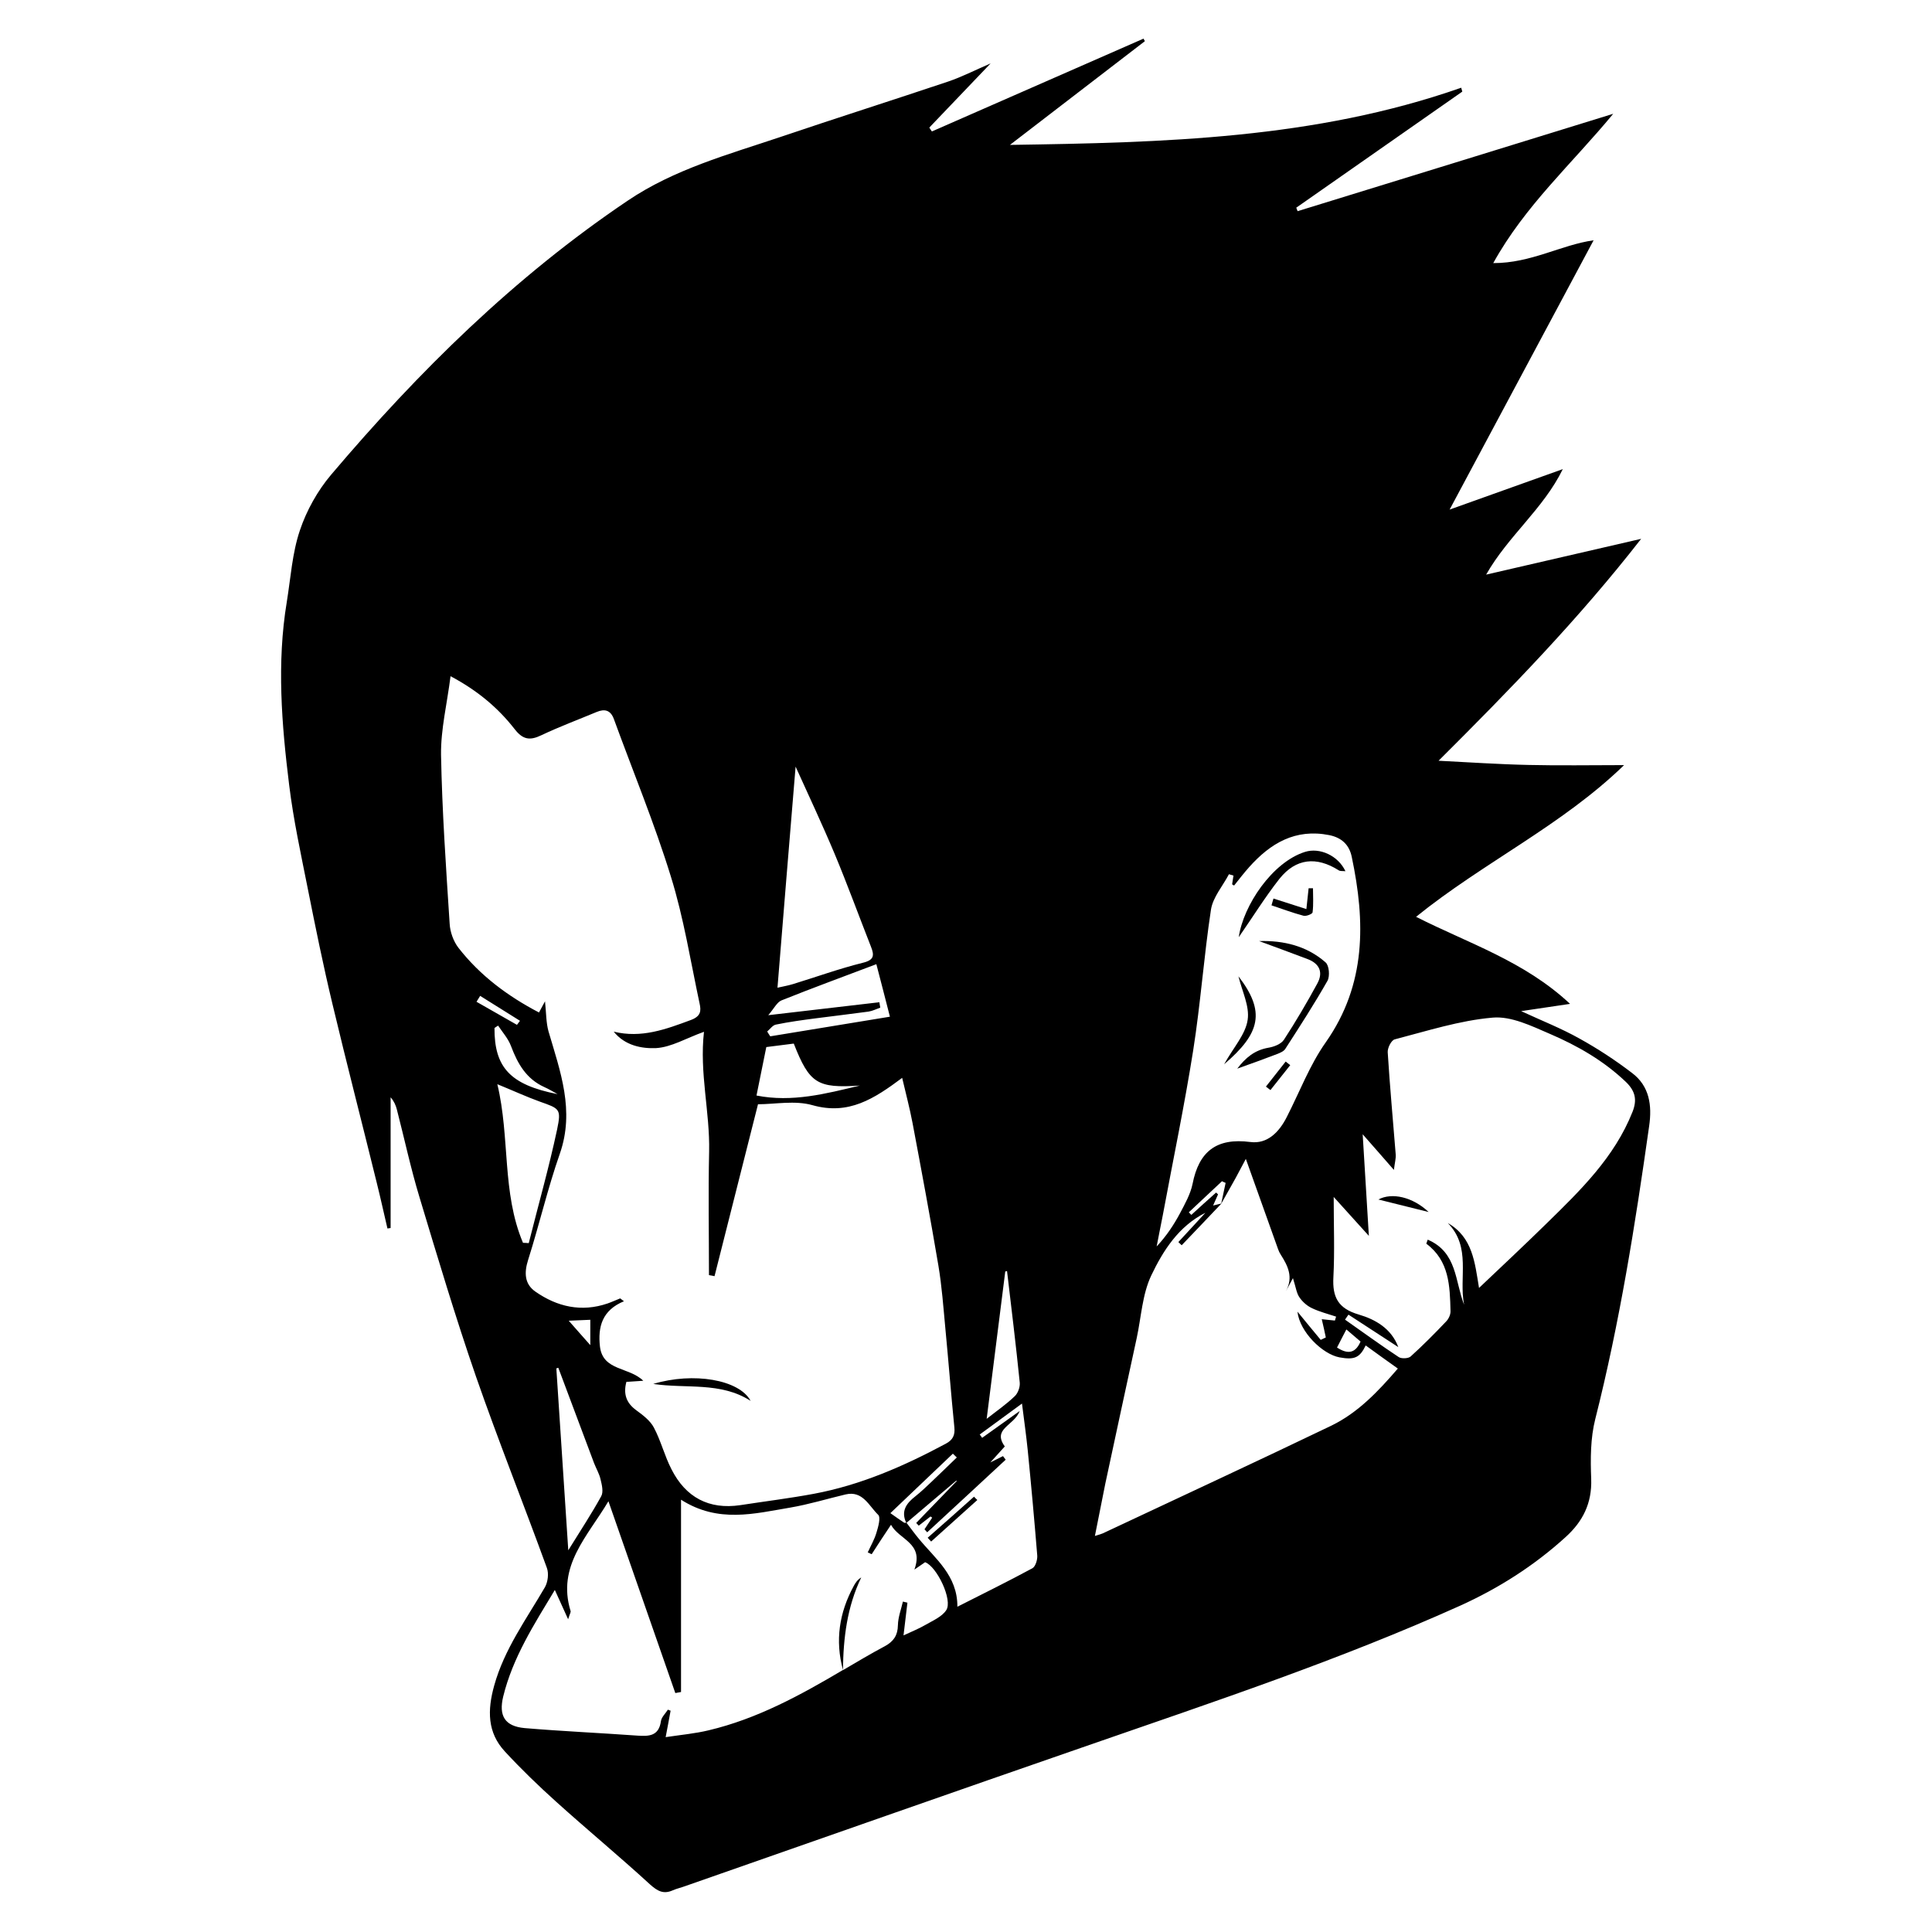
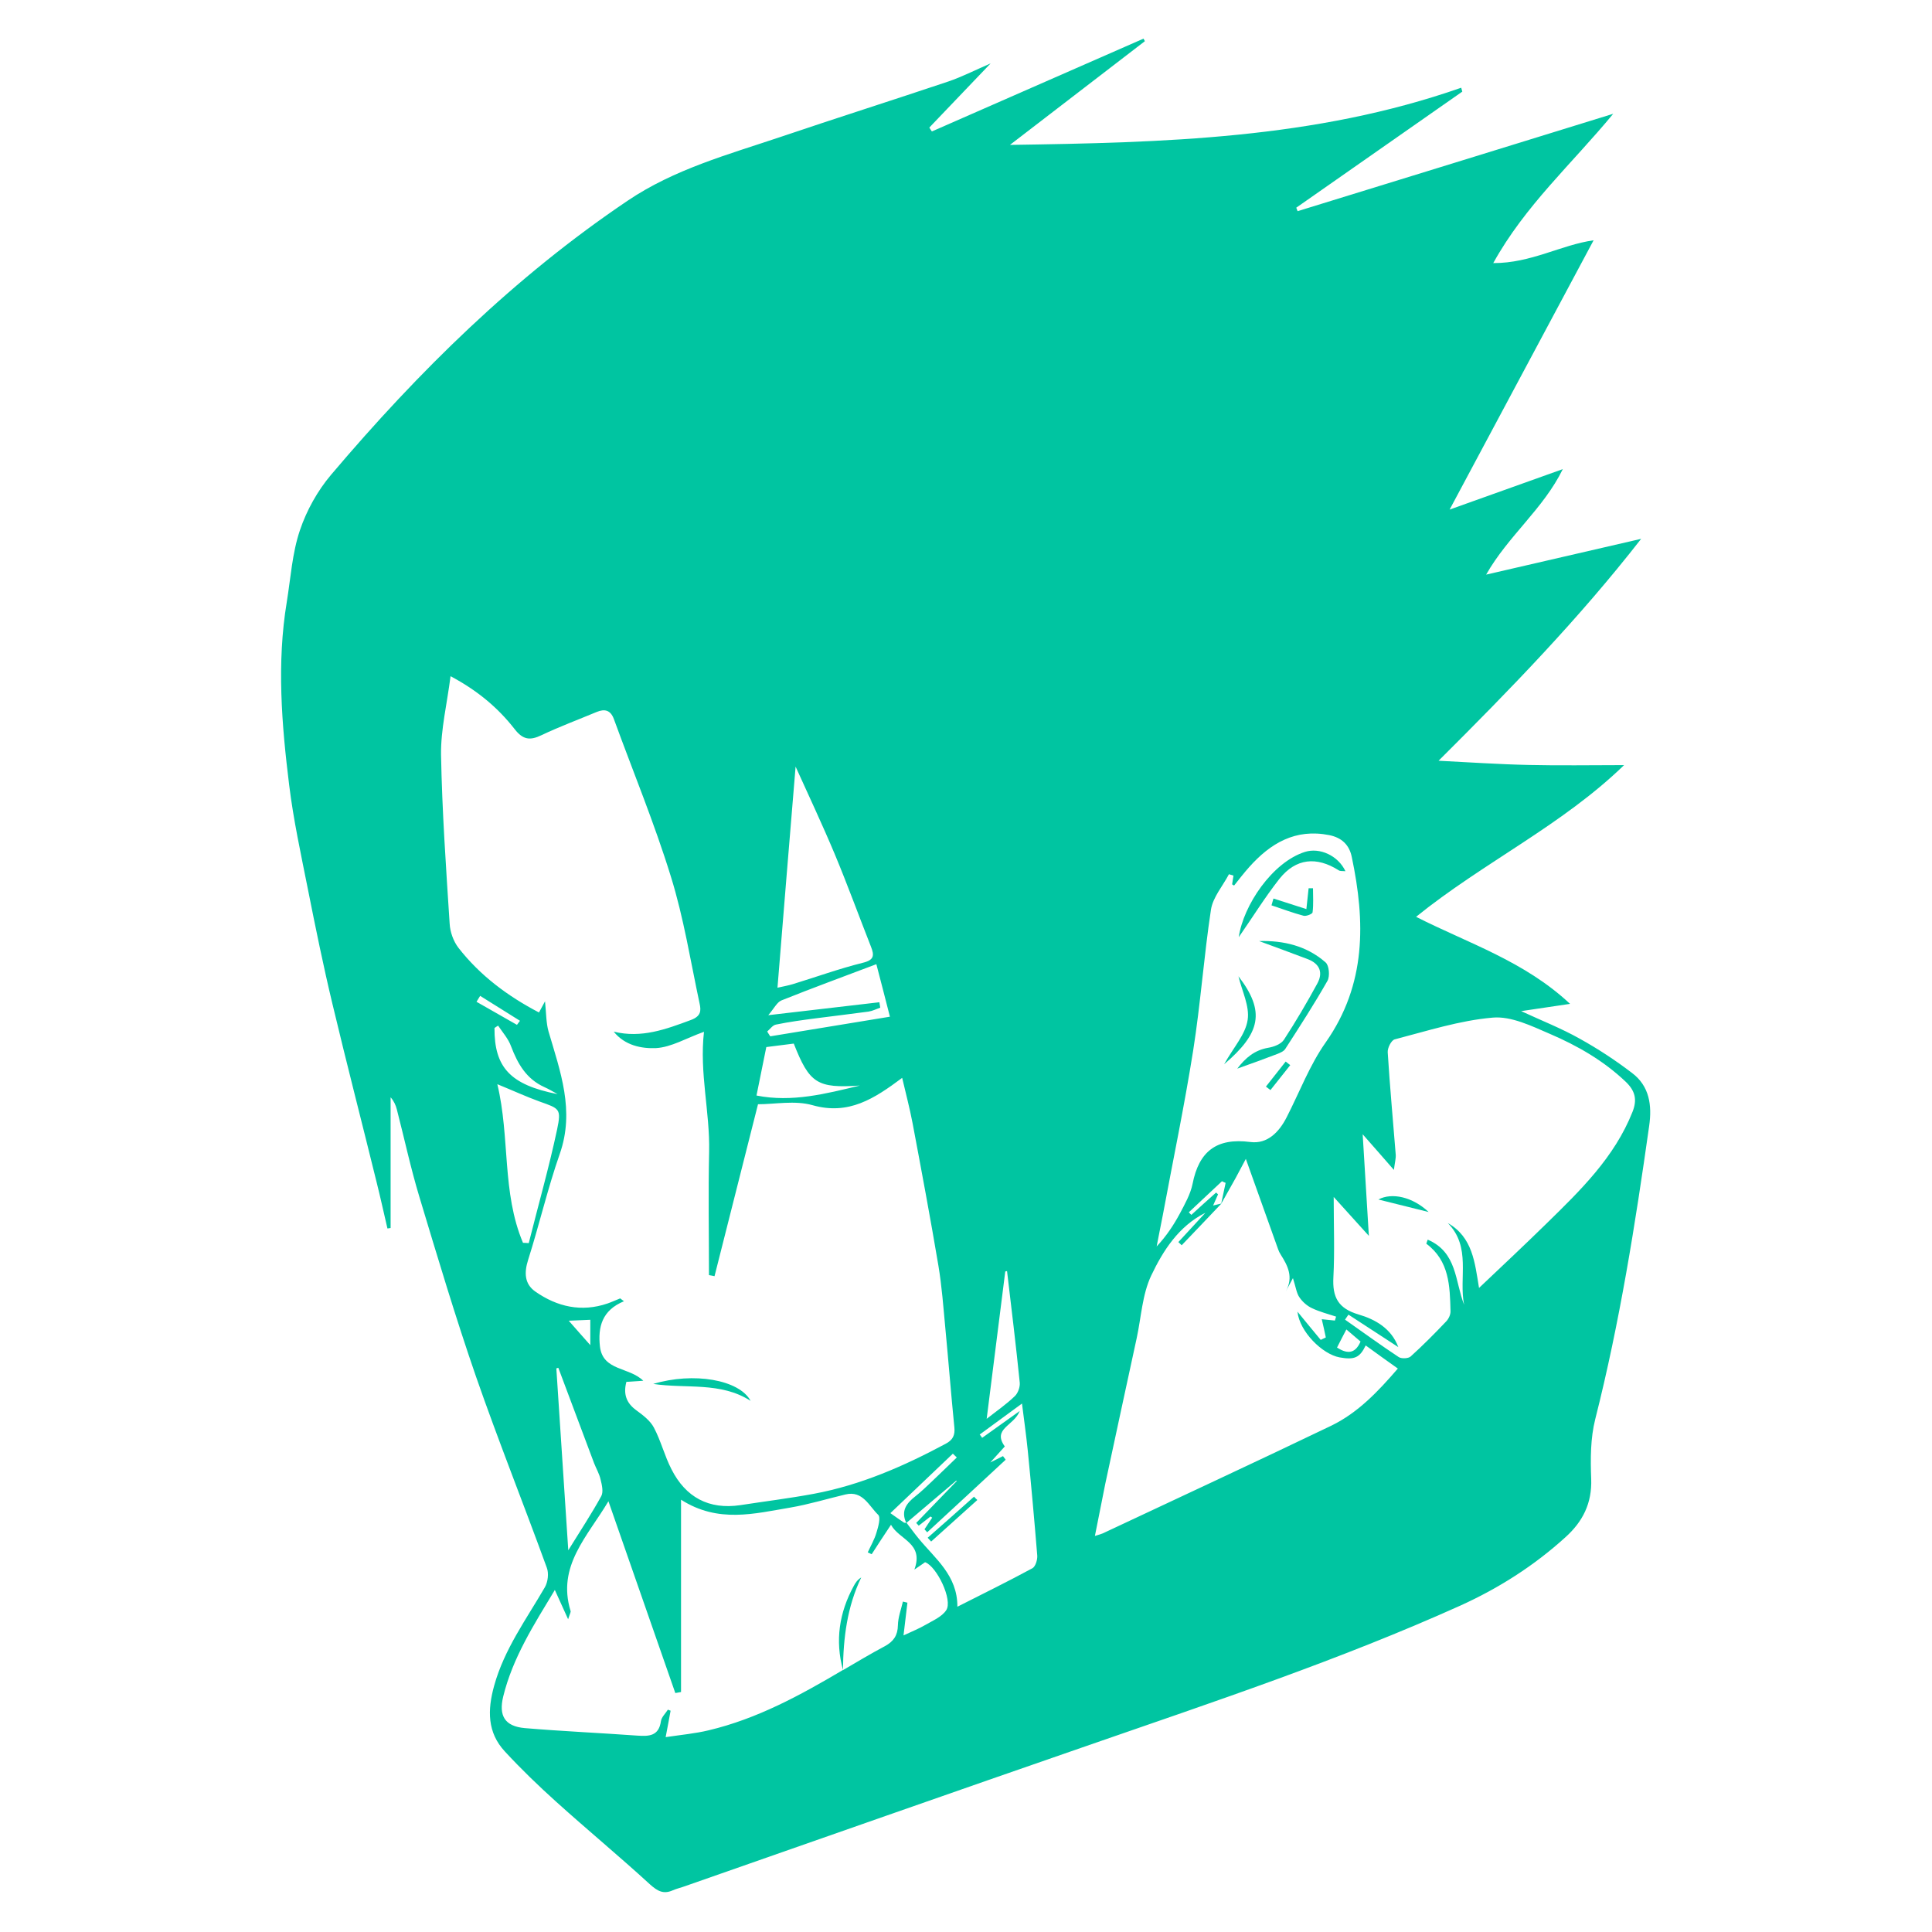
- <svg xmlns="http://www.w3.org/2000/svg" width="50pt" height="50pt" viewBox="0 0 50 50" version="1.1">
-   <g id="surface1">
-     <path style=" stroke:none;fill-rule:nonzero;fill:rgb(0%,0%,0%);fill-opacity:1;" d="M 42.234 27.766 C 41.805 27.438 41.352 27.141 40.879 26.879 C 40.406 26.613 39.898 26.414 39.367 26.168 C 39.797 26.105 40.168 26.051 40.633 25.98 C 39.449 24.871 38 24.414 36.648 23.727 C 38.383 22.324 40.422 21.363 42.031 19.801 C 41.168 19.801 40.367 19.816 39.57 19.797 C 38.789 19.781 38.012 19.727 37.23 19.688 C 39.09 17.836 40.855 16.02 42.473 13.945 C 41.062 14.27 39.762 14.57 38.461 14.871 C 39.035 13.863 39.941 13.172 40.445 12.141 C 39.441 12.5 38.492 12.84 37.516 13.188 C 38.777 10.828 40.008 8.527 41.242 6.219 C 40.402 6.336 39.625 6.812 38.645 6.809 C 39.469 5.32 40.672 4.25 41.75 2.945 C 38.957 3.809 36.27 4.637 33.582 5.465 C 33.57 5.434 33.559 5.406 33.547 5.375 C 34.98 4.375 36.414 3.371 37.844 2.371 C 37.836 2.336 37.824 2.301 37.816 2.27 C 34.031 3.598 30.094 3.691 26.137 3.75 C 27.301 2.855 28.465 1.961 29.629 1.066 C 29.617 1.043 29.605 1.023 29.594 1 C 27.77 1.801 25.941 2.602 24.117 3.402 C 24.094 3.367 24.07 3.336 24.051 3.301 C 24.555 2.773 25.062 2.242 25.637 1.641 C 25.215 1.824 24.887 1.992 24.543 2.109 C 23.098 2.594 21.645 3.055 20.203 3.543 C 18.844 4 17.449 4.379 16.242 5.195 C 13.32 7.164 10.836 9.609 8.57 12.285 C 8.219 12.699 7.934 13.211 7.762 13.723 C 7.562 14.312 7.523 14.957 7.422 15.578 C 7.16 17.16 7.289 18.746 7.484 20.32 C 7.594 21.219 7.789 22.109 7.965 22.996 C 8.164 23.996 8.367 24.996 8.605 25.988 C 8.973 27.531 9.371 29.066 9.75 30.609 C 9.848 31 9.934 31.398 10.027 31.793 C 10.055 31.789 10.082 31.785 10.109 31.781 C 10.109 30.652 10.109 29.527 10.109 28.398 C 10.195 28.496 10.242 28.602 10.27 28.711 C 10.465 29.465 10.629 30.234 10.855 30.98 C 11.324 32.535 11.789 34.094 12.32 35.629 C 12.898 37.289 13.551 38.922 14.152 40.574 C 14.207 40.719 14.18 40.941 14.102 41.078 C 13.621 41.906 13.051 42.68 12.789 43.625 C 12.613 44.258 12.609 44.836 13.066 45.328 C 13.488 45.785 13.938 46.219 14.398 46.633 C 15.199 47.355 16.031 48.043 16.824 48.77 C 17.02 48.945 17.172 49.027 17.41 48.922 C 17.516 48.875 17.629 48.852 17.734 48.812 C 21.219 47.594 24.703 46.367 28.191 45.16 C 31.422 44.039 34.664 42.961 37.789 41.555 C 38.789 41.102 39.703 40.52 40.516 39.781 C 40.961 39.379 41.203 38.906 41.18 38.273 C 41.16 37.758 41.16 37.219 41.285 36.727 C 41.918 34.227 42.32 31.688 42.68 29.141 C 42.758 28.605 42.688 28.105 42.234 27.766 Z M 26.016 32.906 C 26.031 32.902 26.047 32.898 26.062 32.895 C 26.176 33.855 26.293 34.816 26.391 35.781 C 26.402 35.898 26.344 36.059 26.258 36.137 C 26.043 36.344 25.793 36.516 25.535 36.719 C 25.699 35.422 25.859 34.164 26.016 32.906 Z M 23.453 39.41 C 23.434 39.41 23.406 39.414 23.391 39.402 C 23.297 39.34 23.203 39.273 23.043 39.16 C 23.629 38.602 24.145 38.109 24.66 37.621 C 24.691 37.652 24.727 37.688 24.762 37.719 C 24.547 37.926 24.332 38.137 24.117 38.34 C 23.977 38.473 23.84 38.605 23.691 38.723 C 23.461 38.902 23.309 39.102 23.453 39.41 Z M 20.59 19.84 C 20.922 20.574 21.281 21.336 21.605 22.109 C 21.934 22.898 22.227 23.703 22.539 24.496 C 22.633 24.73 22.621 24.848 22.324 24.918 C 21.715 25.07 21.121 25.285 20.52 25.469 C 20.391 25.508 20.258 25.531 20.121 25.562 C 20.277 23.629 20.434 21.727 20.59 19.84 Z M 22.758 25.938 C 21.852 26.043 20.941 26.148 19.883 26.273 C 20.035 26.094 20.109 25.938 20.223 25.891 C 21.023 25.57 21.836 25.273 22.68 24.953 C 22.797 25.398 22.902 25.809 23.031 26.312 C 21.984 26.484 20.957 26.652 19.934 26.82 C 19.906 26.777 19.879 26.738 19.855 26.695 C 19.93 26.633 19.996 26.531 20.082 26.516 C 20.426 26.445 20.777 26.398 21.129 26.352 C 21.578 26.293 22.027 26.242 22.477 26.18 C 22.582 26.164 22.68 26.113 22.781 26.078 C 22.773 26.031 22.766 25.984 22.758 25.938 Z M 19.832 27.098 C 20.059 27.07 20.301 27.039 20.543 27.008 C 20.949 28.043 21.152 28.168 22.254 28.094 C 21.375 28.305 20.5 28.535 19.578 28.352 C 19.668 27.914 19.746 27.523 19.832 27.098 Z M 12.332 25.926 C 12.363 25.875 12.395 25.824 12.426 25.773 C 12.77 25.988 13.113 26.203 13.457 26.418 C 13.43 26.453 13.406 26.488 13.379 26.523 C 13.031 26.324 12.68 26.125 12.332 25.926 Z M 12.891 26.543 C 13.008 26.719 13.156 26.883 13.227 27.078 C 13.398 27.531 13.621 27.922 14.086 28.133 C 14.203 28.184 14.316 28.254 14.43 28.316 C 13.199 28.074 12.793 27.621 12.797 26.605 C 12.828 26.582 12.859 26.562 12.891 26.543 Z M 12.871 28.059 C 13.289 28.23 13.621 28.383 13.965 28.508 C 14.48 28.691 14.531 28.691 14.418 29.23 C 14.207 30.219 13.93 31.191 13.684 32.172 C 13.633 32.168 13.586 32.164 13.535 32.164 C 12.984 30.859 13.203 29.441 12.871 28.059 Z M 13.855 33.426 C 13.574 33.23 13.562 32.938 13.668 32.605 C 13.957 31.695 14.172 30.762 14.488 29.859 C 14.879 28.742 14.5 27.73 14.195 26.691 C 14.133 26.469 14.137 26.227 14.105 25.914 C 14.031 26.051 13.996 26.117 13.949 26.203 C 13.141 25.781 12.422 25.246 11.863 24.527 C 11.734 24.359 11.648 24.117 11.637 23.906 C 11.543 22.449 11.441 20.992 11.414 19.531 C 11.406 18.875 11.57 18.215 11.66 17.5 C 12.359 17.871 12.891 18.32 13.32 18.871 C 13.535 19.148 13.719 19.168 14.012 19.027 C 14.48 18.805 14.965 18.625 15.441 18.426 C 15.648 18.34 15.801 18.375 15.887 18.609 C 16.383 19.969 16.938 21.309 17.363 22.688 C 17.695 23.754 17.871 24.875 18.105 25.969 C 18.148 26.16 18.141 26.301 17.879 26.398 C 17.234 26.637 16.602 26.875 15.883 26.699 C 16.172 27.059 16.605 27.141 16.977 27.125 C 17.375 27.102 17.758 26.867 18.219 26.703 C 18.098 27.77 18.375 28.777 18.352 29.805 C 18.328 30.867 18.348 31.934 18.348 33 C 18.395 33.008 18.445 33.016 18.492 33.027 C 18.863 31.555 19.234 30.086 19.617 28.578 C 20.055 28.578 20.574 28.473 21.027 28.602 C 21.965 28.867 22.625 28.434 23.348 27.895 C 23.441 28.293 23.543 28.676 23.617 29.066 C 23.848 30.293 24.078 31.52 24.285 32.75 C 24.375 33.285 24.414 33.828 24.465 34.371 C 24.547 35.227 24.613 36.082 24.699 36.941 C 24.719 37.141 24.66 37.266 24.477 37.363 C 23.391 37.945 22.273 38.434 21.059 38.66 C 20.43 38.777 19.793 38.855 19.16 38.953 C 18.344 39.074 17.746 38.75 17.379 38.027 C 17.199 37.68 17.105 37.289 16.922 36.945 C 16.828 36.766 16.637 36.621 16.465 36.496 C 16.203 36.305 16.129 36.07 16.211 35.762 C 16.344 35.754 16.469 35.746 16.648 35.734 C 16.277 35.371 15.605 35.484 15.527 34.852 C 15.469 34.34 15.582 33.91 16.148 33.676 C 16.113 33.652 16.082 33.625 16.051 33.602 C 15.941 33.645 15.836 33.695 15.723 33.734 C 15.047 33.965 14.418 33.82 13.855 33.426 Z M 15.375 37.867 C 15.43 38.008 15.512 38.145 15.543 38.289 C 15.578 38.43 15.621 38.613 15.559 38.723 C 15.312 39.172 15.031 39.598 14.707 40.121 C 14.598 38.48 14.5 36.945 14.398 35.414 C 14.418 35.406 14.434 35.402 14.449 35.398 C 14.758 36.223 15.066 37.047 15.375 37.867 Z M 14.719 34.18 C 14.953 34.168 15.094 34.164 15.277 34.156 C 15.277 34.383 15.277 34.555 15.277 34.812 C 15.078 34.59 14.926 34.414 14.719 34.18 Z M 24.488 41.672 C 24.375 41.844 24.141 41.941 23.945 42.055 C 23.785 42.148 23.609 42.219 23.383 42.324 C 23.418 42.02 23.453 41.746 23.484 41.477 C 23.445 41.469 23.406 41.457 23.367 41.449 C 23.32 41.652 23.242 41.855 23.238 42.059 C 23.234 42.324 23.125 42.48 22.902 42.602 C 22.535 42.797 22.176 43.012 21.816 43.223 L 21.816 43.219 C 21.824 42.395 21.922 41.586 22.289 40.824 C 22.188 40.887 22.137 40.965 22.094 41.047 C 21.719 41.734 21.609 42.457 21.816 43.219 C 20.715 43.871 19.594 44.484 18.336 44.781 C 17.996 44.863 17.645 44.895 17.227 44.957 C 17.281 44.684 17.316 44.48 17.355 44.273 C 17.332 44.266 17.309 44.254 17.285 44.246 C 17.223 44.344 17.121 44.438 17.105 44.543 C 17.051 44.93 16.797 44.938 16.5 44.918 C 15.527 44.848 14.551 44.805 13.578 44.723 C 13.066 44.676 12.902 44.406 13.023 43.906 C 13.27 42.898 13.82 42.043 14.359 41.148 C 14.473 41.398 14.57 41.609 14.703 41.906 C 14.75 41.758 14.777 41.719 14.766 41.691 C 14.41 40.527 15.203 39.766 15.746 38.852 C 16.336 40.543 16.906 42.18 17.477 43.816 C 17.527 43.809 17.574 43.797 17.625 43.789 C 17.625 42.152 17.625 40.516 17.625 38.812 C 18.586 39.426 19.523 39.172 20.453 39.016 C 20.934 38.934 21.406 38.789 21.883 38.676 C 22.328 38.57 22.488 38.973 22.727 39.203 C 22.797 39.27 22.73 39.512 22.684 39.66 C 22.633 39.84 22.535 40.004 22.457 40.176 C 22.492 40.191 22.523 40.207 22.559 40.223 C 22.711 39.984 22.867 39.75 23.059 39.461 C 23.27 39.852 23.918 39.93 23.664 40.621 C 23.793 40.535 23.867 40.48 23.941 40.43 C 24.246 40.539 24.664 41.414 24.488 41.672 Z M 26.719 40.586 C 26.09 40.926 25.449 41.242 24.777 41.582 C 24.781 40.77 24.203 40.34 23.777 39.82 C 23.668 39.688 23.566 39.547 23.461 39.41 C 23.891 39.047 24.32 38.684 24.746 38.32 C 24.75 38.324 24.754 38.324 24.762 38.328 C 24.41 38.691 24.059 39.055 23.711 39.414 C 23.734 39.438 23.754 39.461 23.777 39.484 C 23.879 39.406 23.98 39.324 24.082 39.246 C 24.098 39.258 24.113 39.266 24.125 39.277 C 24.059 39.379 23.992 39.477 23.926 39.578 C 23.949 39.605 23.973 39.633 23.996 39.656 C 24.672 39.031 25.352 38.406 26.027 37.777 C 26.004 37.746 25.98 37.715 25.957 37.684 C 25.883 37.723 25.805 37.758 25.629 37.848 C 25.805 37.656 25.902 37.547 26.004 37.434 C 25.672 36.973 26.242 36.902 26.391 36.516 C 26.012 36.785 25.715 37 25.418 37.211 C 25.398 37.184 25.379 37.152 25.355 37.125 C 25.703 36.871 26.051 36.617 26.449 36.324 C 26.504 36.766 26.559 37.148 26.598 37.535 C 26.688 38.441 26.77 39.348 26.844 40.258 C 26.852 40.367 26.797 40.543 26.719 40.586 Z M 30.09 31.465 C 30.355 30.039 30.652 28.621 30.879 27.188 C 31.07 25.98 31.156 24.75 31.34 23.539 C 31.391 23.219 31.645 22.93 31.805 22.625 C 31.844 22.637 31.883 22.648 31.922 22.66 C 31.91 22.734 31.898 22.812 31.887 22.887 C 31.902 22.898 31.922 22.91 31.938 22.918 C 32.066 22.758 32.191 22.594 32.328 22.441 C 32.879 21.824 33.523 21.438 34.402 21.613 C 34.73 21.68 34.922 21.871 34.984 22.18 C 35.336 23.855 35.363 25.473 34.312 26.973 C 33.895 27.562 33.633 28.262 33.301 28.91 C 33.105 29.297 32.801 29.613 32.359 29.555 C 31.48 29.441 31.027 29.801 30.863 30.641 C 30.809 30.906 30.664 31.16 30.535 31.406 C 30.375 31.703 30.188 31.988 29.934 32.258 C 29.984 31.992 30.039 31.73 30.09 31.465 Z M 31.395 31.199 C 31.438 31.102 31.48 31.008 31.523 30.91 C 31.508 30.895 31.488 30.879 31.473 30.863 C 31.258 31.055 31.043 31.246 30.832 31.441 C 30.809 31.418 30.785 31.395 30.766 31.375 C 31.051 31.105 31.34 30.84 31.625 30.57 C 31.656 30.586 31.688 30.602 31.719 30.613 C 31.68 30.793 31.645 30.969 31.605 31.148 C 31.535 31.164 31.465 31.18 31.395 31.199 Z M 34.457 36.895 C 32.492 37.84 30.516 38.754 28.539 39.684 C 28.496 39.703 28.449 39.715 28.336 39.75 C 28.43 39.27 28.516 38.836 28.605 38.398 C 28.875 37.141 29.145 35.883 29.418 34.629 C 29.535 34.086 29.562 33.5 29.793 33.012 C 30.102 32.363 30.504 31.734 31.195 31.387 C 30.961 31.641 30.73 31.891 30.496 32.145 C 30.523 32.172 30.555 32.199 30.582 32.227 C 30.926 31.867 31.27 31.508 31.613 31.145 C 31.609 31.145 31.609 31.145 31.609 31.145 C 31.73 30.926 31.855 30.703 31.98 30.484 C 32.062 30.332 32.141 30.18 32.242 29.992 C 32.535 30.809 32.805 31.57 33.078 32.332 C 33.094 32.379 33.117 32.426 33.145 32.469 C 33.328 32.758 33.48 33.051 33.277 33.418 C 33.328 33.324 33.379 33.234 33.461 33.078 C 33.539 33.324 33.555 33.469 33.629 33.574 C 33.707 33.691 33.828 33.797 33.953 33.855 C 34.148 33.949 34.367 34.004 34.578 34.074 C 34.566 34.109 34.559 34.141 34.547 34.176 C 34.441 34.164 34.336 34.156 34.207 34.141 C 34.25 34.32 34.281 34.465 34.312 34.613 C 34.27 34.633 34.223 34.656 34.18 34.676 C 33.996 34.457 33.816 34.234 33.578 33.945 C 33.633 34.465 34.223 35.047 34.668 35.129 C 35.055 35.199 35.191 35.137 35.344 34.82 C 35.613 35.016 35.879 35.207 36.176 35.418 C 35.672 36.004 35.148 36.559 34.457 36.895 Z M 34.602 34.875 C 34.688 34.703 34.762 34.562 34.844 34.406 C 34.938 34.484 35.074 34.602 35.211 34.719 C 35.055 35.082 34.82 35.012 34.602 34.875 Z M 42.25 28.773 C 41.781 29.957 40.895 30.812 40.016 31.672 C 39.453 32.223 38.883 32.758 38.277 33.332 C 38.168 32.672 38.113 32.02 37.469 31.652 C 38.082 32.277 37.75 33.062 37.891 33.766 C 37.652 33.16 37.715 32.41 36.949 32.082 C 36.93 32.145 36.91 32.184 36.914 32.188 C 37.508 32.629 37.523 33.281 37.539 33.93 C 37.543 34.02 37.492 34.129 37.43 34.195 C 37.133 34.508 36.828 34.816 36.508 35.105 C 36.449 35.16 36.27 35.168 36.199 35.121 C 35.727 34.809 35.273 34.477 34.809 34.152 C 34.84 34.109 34.867 34.066 34.898 34.023 C 35.324 34.301 35.75 34.578 36.188 34.863 C 36.008 34.379 35.59 34.145 35.164 34.02 C 34.629 33.863 34.48 33.57 34.508 33.055 C 34.543 32.387 34.516 31.715 34.516 30.977 C 34.812 31.305 35.098 31.621 35.426 31.984 C 35.371 31.086 35.32 30.27 35.266 29.355 C 35.547 29.672 35.777 29.938 36.074 30.277 C 36.098 30.082 36.129 29.977 36.121 29.879 C 36.051 28.996 35.969 28.117 35.914 27.234 C 35.906 27.121 36.008 26.918 36.098 26.898 C 36.938 26.68 37.773 26.41 38.629 26.336 C 39.109 26.293 39.633 26.551 40.105 26.754 C 40.824 27.062 41.5 27.449 42.078 28 C 42.324 28.238 42.371 28.465 42.25 28.773 Z M 42.25 28.773 " />
-     <path style=" stroke:none;fill-rule:nonzero;fill:rgb(0%,0%,0%);fill-opacity:1;" d="M 16.906 35.816 C 17.758 35.945 18.645 35.754 19.426 36.254 C 19.129 35.703 17.945 35.504 16.906 35.816 Z M 16.906 35.816 " />
-     <path style=" stroke:none;fill-rule:nonzero;fill:rgb(0%,0%,0%);fill-opacity:1;" d="M 35.672 31.043 C 36.09 31.148 36.496 31.25 36.973 31.367 C 36.562 30.977 36.023 30.855 35.672 31.043 Z M 35.672 31.043 " />
-     <path style=" stroke:none;fill-rule:nonzero;fill:rgb(0%,0%,0%);fill-opacity:1;" d="M 32.586 24.355 C 33.008 24.512 33.43 24.664 33.848 24.824 C 34.16 24.945 34.246 25.176 34.09 25.457 C 33.82 25.953 33.535 26.438 33.227 26.91 C 33.152 27.023 32.965 27.094 32.816 27.117 C 32.469 27.18 32.238 27.371 32.02 27.656 C 32.402 27.52 32.73 27.402 33.055 27.277 C 33.133 27.246 33.227 27.207 33.266 27.141 C 33.641 26.559 34.016 25.98 34.355 25.383 C 34.422 25.262 34.398 24.984 34.305 24.906 C 33.82 24.48 33.219 24.336 32.586 24.355 Z M 32.586 24.355 " />
-     <path style=" stroke:none;fill-rule:nonzero;fill:rgb(0%,0%,0%);fill-opacity:1;" d="M 34.645 22.523 C 34.684 22.551 34.75 22.539 34.82 22.547 C 34.633 22.145 34.156 21.926 33.773 22.047 C 32.93 22.312 32.176 23.43 32.059 24.254 C 32.418 23.738 32.738 23.219 33.113 22.742 C 33.539 22.211 34.07 22.16 34.645 22.523 Z M 34.645 22.523 " />
-     <path style=" stroke:none;fill-rule:nonzero;fill:rgb(0%,0%,0%);fill-opacity:1;" d="M 32.051 25.266 C 32.141 25.645 32.344 26.039 32.289 26.395 C 32.234 26.77 31.926 27.102 31.68 27.543 C 32.625 26.738 32.754 26.18 32.051 25.266 Z M 32.051 25.266 " />
-     <path style=" stroke:none;fill-rule:nonzero;fill:rgb(0%,0%,0%);fill-opacity:1;" d="M 33.969 23.613 C 33.996 23.406 33.98 23.195 33.98 22.988 C 33.941 22.988 33.906 22.988 33.867 22.988 C 33.848 23.168 33.828 23.344 33.809 23.527 C 33.508 23.43 33.234 23.344 32.957 23.254 C 32.941 23.312 32.922 23.371 32.906 23.43 C 33.18 23.52 33.453 23.625 33.734 23.699 C 33.805 23.719 33.965 23.652 33.969 23.613 Z M 33.969 23.613 " />
-     <path style=" stroke:none;fill-rule:nonzero;fill:rgb(0%,0%,0%);fill-opacity:1;" d="M 32.762 28.121 C 32.801 28.152 32.84 28.18 32.879 28.211 C 33.051 27.996 33.219 27.781 33.391 27.566 C 33.352 27.535 33.312 27.504 33.273 27.473 C 33.102 27.688 32.934 27.906 32.762 28.121 Z M 32.762 28.121 " />
-     <path style=" stroke:none;fill-rule:nonzero;fill:rgb(0%,0%,0%);fill-opacity:1;" d="M 24.008 39.797 C 24.039 39.828 24.066 39.863 24.098 39.895 C 24.496 39.535 24.895 39.18 25.293 38.82 C 25.266 38.793 25.234 38.766 25.207 38.734 C 24.809 39.09 24.41 39.445 24.008 39.797 Z M 24.008 39.797 " />
-   </g>
+ <svg xmlns="http://www.w3.org/2000/svg" width="50" height="50" viewBox="0 0 50 50" fill="none">
+   <path d="M42.234 27.766C41.805 27.438 41.352 27.141 40.879 26.879C40.406 26.613 39.898 26.414 39.367 26.168C39.797 26.105 40.168 26.051 40.633 25.98C39.449 24.871 38 24.414 36.648 23.727C38.383 22.324 40.422 21.363 42.031 19.801C41.168 19.801 40.367 19.816 39.57 19.797C38.789 19.781 38.012 19.727 37.23 19.688C39.09 17.836 40.855 16.02 42.473 13.945C41.062 14.27 39.762 14.57 38.461 14.871C39.035 13.863 39.941 13.172 40.445 12.141C39.441 12.5 38.492 12.84 37.516 13.188C38.777 10.828 40.008 8.527 41.242 6.219C40.402 6.336 39.625 6.812 38.645 6.809C39.469 5.32 40.672 4.25 41.75 2.945C38.957 3.809 36.27 4.637 33.582 5.465C33.57 5.434 33.559 5.406 33.547 5.375C34.98 4.375 36.414 3.371 37.844 2.371C37.836 2.336 37.824 2.301 37.816 2.27C34.031 3.598 30.094 3.691 26.137 3.75C27.301 2.855 28.465 1.961 29.629 1.066C29.617 1.043 29.605 1.023 29.594 1C27.77 1.801 25.941 2.602 24.117 3.402C24.094 3.367 24.07 3.336 24.051 3.301C24.555 2.773 25.062 2.242 25.637 1.641C25.215 1.824 24.887 1.992 24.543 2.109C23.098 2.594 21.645 3.055 20.203 3.543C18.844 4 17.449 4.379 16.242 5.195C13.32 7.164 10.836 9.609 8.57 12.285C8.219 12.699 7.934 13.211 7.762 13.723C7.562 14.312 7.523 14.957 7.422 15.578C7.16 17.16 7.289 18.746 7.484 20.32C7.594 21.219 7.789 22.109 7.965 22.996C8.164 23.996 8.367 24.996 8.605 25.988C8.973 27.531 9.371 29.066 9.75 30.609C9.848 31 9.934 31.398 10.027 31.793C10.055 31.789 10.082 31.785 10.109 31.781C10.109 30.652 10.109 29.527 10.109 28.398C10.195 28.496 10.242 28.602 10.27 28.711C10.465 29.465 10.629 30.234 10.855 30.98C11.324 32.535 11.789 34.094 12.32 35.629C12.898 37.289 13.551 38.922 14.152 40.574C14.207 40.719 14.18 40.941 14.101 41.078C13.621 41.906 13.051 42.68 12.789 43.625C12.613 44.258 12.609 44.836 13.066 45.328C13.488 45.785 13.938 46.219 14.398 46.633C15.199 47.355 16.031 48.043 16.824 48.77C17.02 48.945 17.172 49.027 17.41 48.922C17.516 48.875 17.629 48.852 17.734 48.812C21.219 47.594 24.703 46.367 28.191 45.16C31.422 44.039 34.664 42.961 37.789 41.555C38.789 41.102 39.703 40.52 40.516 39.781C40.961 39.379 41.203 38.906 41.18 38.273C41.16 37.758 41.16 37.219 41.285 36.727C41.918 34.227 42.32 31.688 42.68 29.141C42.758 28.605 42.688 28.105 42.234 27.766ZM26.016 32.906C26.031 32.902 26.047 32.898 26.062 32.895C26.176 33.855 26.293 34.816 26.391 35.781C26.402 35.898 26.344 36.059 26.258 36.137C26.043 36.344 25.793 36.516 25.535 36.719C25.699 35.422 25.859 34.164 26.016 32.906ZM23.453 39.41C23.434 39.41 23.406 39.414 23.391 39.402C23.297 39.34 23.203 39.273 23.043 39.16C23.629 38.602 24.145 38.109 24.66 37.621C24.691 37.652 24.727 37.688 24.762 37.719C24.547 37.926 24.332 38.137 24.117 38.34C23.977 38.473 23.84 38.605 23.691 38.723C23.461 38.902 23.309 39.102 23.453 39.41ZM20.59 19.84C20.922 20.574 21.281 21.336 21.605 22.109C21.934 22.898 22.227 23.703 22.539 24.496C22.633 24.73 22.621 24.848 22.324 24.918C21.715 25.07 21.121 25.285 20.52 25.469C20.391 25.508 20.258 25.531 20.121 25.562C20.277 23.629 20.434 21.727 20.59 19.84ZM22.758 25.938C21.852 26.043 20.941 26.148 19.883 26.273C20.035 26.094 20.109 25.938 20.223 25.891C21.023 25.57 21.836 25.273 22.68 24.953C22.797 25.398 22.902 25.809 23.031 26.312C21.984 26.484 20.957 26.652 19.934 26.82C19.906 26.777 19.879 26.738 19.855 26.695C19.93 26.633 19.996 26.531 20.082 26.516C20.426 26.445 20.777 26.398 21.129 26.352C21.578 26.293 22.027 26.242 22.477 26.18C22.582 26.164 22.68 26.113 22.781 26.078C22.773 26.031 22.766 25.984 22.758 25.938ZM19.832 27.098C20.059 27.07 20.301 27.039 20.543 27.008C20.949 28.043 21.152 28.168 22.254 28.094C21.375 28.305 20.5 28.535 19.578 28.352C19.668 27.914 19.746 27.523 19.832 27.098ZM12.332 25.926C12.363 25.875 12.395 25.824 12.426 25.773C12.77 25.988 13.113 26.203 13.457 26.418C13.43 26.453 13.406 26.488 13.379 26.523C13.031 26.324 12.68 26.125 12.332 25.926ZM12.891 26.543C13.008 26.719 13.156 26.883 13.226 27.078C13.398 27.531 13.621 27.922 14.086 28.133C14.203 28.184 14.316 28.254 14.43 28.316C13.199 28.074 12.793 27.621 12.797 26.605C12.828 26.582 12.859 26.562 12.891 26.543ZM12.871 28.059C13.289 28.23 13.621 28.383 13.965 28.508C14.48 28.691 14.531 28.691 14.418 29.23C14.207 30.219 13.93 31.191 13.684 32.172C13.633 32.168 13.586 32.164 13.535 32.164C12.984 30.859 13.203 29.441 12.871 28.059ZM13.855 33.426C13.574 33.23 13.562 32.938 13.668 32.605C13.957 31.695 14.172 30.762 14.488 29.859C14.879 28.742 14.5 27.73 14.195 26.691C14.133 26.469 14.137 26.227 14.105 25.914C14.031 26.051 13.996 26.117 13.949 26.203C13.141 25.781 12.422 25.246 11.863 24.527C11.734 24.359 11.648 24.117 11.637 23.906C11.543 22.449 11.441 20.992 11.414 19.531C11.406 18.875 11.57 18.215 11.66 17.5C12.359 17.871 12.891 18.32 13.32 18.871C13.535 19.148 13.719 19.168 14.012 19.027C14.48 18.805 14.965 18.625 15.441 18.426C15.648 18.34 15.801 18.375 15.887 18.609C16.383 19.969 16.938 21.309 17.363 22.688C17.695 23.754 17.871 24.875 18.105 25.969C18.148 26.16 18.141 26.301 17.879 26.398C17.234 26.637 16.602 26.875 15.883 26.699C16.172 27.059 16.605 27.141 16.977 27.125C17.375 27.102 17.758 26.867 18.219 26.703C18.098 27.77 18.375 28.777 18.352 29.805C18.328 30.867 18.348 31.934 18.348 33C18.395 33.008 18.445 33.016 18.492 33.027C18.863 31.555 19.234 30.086 19.617 28.578C20.055 28.578 20.574 28.473 21.027 28.602C21.965 28.867 22.625 28.434 23.348 27.895C23.441 28.293 23.543 28.676 23.617 29.066C23.848 30.293 24.078 31.52 24.285 32.75C24.375 33.285 24.414 33.828 24.465 34.371C24.547 35.227 24.613 36.082 24.699 36.941C24.719 37.141 24.66 37.266 24.477 37.363C23.391 37.945 22.273 38.434 21.059 38.66C20.43 38.777 19.793 38.855 19.16 38.953C18.344 39.074 17.746 38.75 17.379 38.027C17.199 37.68 17.105 37.289 16.922 36.945C16.828 36.766 16.637 36.621 16.465 36.496C16.203 36.305 16.129 36.07 16.211 35.762C16.344 35.754 16.469 35.746 16.648 35.734C16.277 35.371 15.605 35.484 15.527 34.852C15.469 34.34 15.582 33.91 16.148 33.676C16.113 33.652 16.082 33.625 16.051 33.602C15.941 33.645 15.836 33.695 15.723 33.734C15.047 33.965 14.418 33.82 13.855 33.426ZM15.375 37.867C15.43 38.008 15.512 38.145 15.543 38.289C15.578 38.43 15.621 38.613 15.559 38.723C15.312 39.172 15.031 39.598 14.707 40.121C14.598 38.48 14.5 36.945 14.398 35.414C14.418 35.406 14.434 35.402 14.449 35.398C14.758 36.223 15.066 37.047 15.375 37.867ZM14.719 34.18C14.953 34.168 15.094 34.164 15.277 34.156C15.277 34.383 15.277 34.555 15.277 34.812C15.078 34.59 14.926 34.414 14.719 34.18ZM24.488 41.672C24.375 41.844 24.141 41.941 23.945 42.055C23.785 42.148 23.609 42.219 23.383 42.324C23.418 42.02 23.453 41.746 23.484 41.477C23.445 41.469 23.406 41.457 23.367 41.449C23.32 41.652 23.242 41.855 23.238 42.059C23.234 42.324 23.125 42.48 22.902 42.602C22.535 42.797 22.176 43.012 21.816 43.223V43.219C21.824 42.395 21.922 41.586 22.289 40.824C22.188 40.887 22.137 40.965 22.094 41.047C21.719 41.734 21.609 42.457 21.816 43.219C20.715 43.871 19.594 44.484 18.336 44.781C17.996 44.863 17.645 44.895 17.227 44.957C17.281 44.684 17.316 44.48 17.355 44.273C17.332 44.266 17.309 44.254 17.285 44.246C17.223 44.344 17.121 44.438 17.105 44.543C17.051 44.93 16.797 44.938 16.5 44.918C15.527 44.848 14.551 44.805 13.578 44.723C13.066 44.676 12.902 44.406 13.023 43.906C13.27 42.898 13.82 42.043 14.359 41.148C14.473 41.398 14.57 41.609 14.703 41.906C14.75 41.758 14.777 41.719 14.766 41.691C14.41 40.527 15.203 39.766 15.746 38.852C16.336 40.543 16.906 42.18 17.477 43.816C17.527 43.809 17.574 43.797 17.625 43.789C17.625 42.152 17.625 40.516 17.625 38.812C18.586 39.426 19.523 39.172 20.453 39.016C20.934 38.934 21.406 38.789 21.883 38.676C22.328 38.57 22.488 38.973 22.727 39.203C22.797 39.27 22.73 39.512 22.684 39.66C22.633 39.84 22.535 40.004 22.457 40.176C22.492 40.191 22.523 40.207 22.559 40.223C22.711 39.984 22.867 39.75 23.059 39.461C23.27 39.852 23.918 39.93 23.664 40.621C23.793 40.535 23.867 40.48 23.941 40.43C24.246 40.539 24.664 41.414 24.488 41.672ZM26.719 40.586C26.09 40.926 25.449 41.242 24.777 41.582C24.781 40.77 24.203 40.34 23.777 39.82C23.668 39.688 23.566 39.547 23.461 39.41C23.891 39.047 24.32 38.684 24.746 38.32C24.75 38.324 24.754 38.324 24.762 38.328C24.41 38.691 24.059 39.055 23.711 39.414C23.734 39.438 23.754 39.461 23.777 39.484C23.879 39.406 23.98 39.324 24.082 39.246C24.098 39.258 24.113 39.266 24.125 39.277C24.059 39.379 23.992 39.477 23.926 39.578C23.949 39.605 23.973 39.633 23.996 39.656C24.672 39.031 25.352 38.406 26.027 37.777C26.004 37.746 25.98 37.715 25.957 37.684C25.883 37.723 25.805 37.758 25.629 37.848C25.805 37.656 25.902 37.547 26.004 37.434C25.672 36.973 26.242 36.902 26.391 36.516C26.012 36.785 25.715 37 25.418 37.211C25.398 37.184 25.379 37.152 25.355 37.125C25.703 36.871 26.051 36.617 26.449 36.324C26.504 36.766 26.559 37.148 26.598 37.535C26.688 38.441 26.77 39.348 26.844 40.258C26.852 40.367 26.797 40.543 26.719 40.586ZM30.09 31.465C30.355 30.039 30.652 28.621 30.879 27.188C31.07 25.98 31.156 24.75 31.34 23.539C31.391 23.219 31.645 22.93 31.805 22.625C31.844 22.637 31.883 22.648 31.922 22.66C31.91 22.734 31.898 22.812 31.887 22.887C31.902 22.898 31.922 22.91 31.938 22.918C32.066 22.758 32.191 22.594 32.328 22.441C32.879 21.824 33.523 21.438 34.402 21.613C34.73 21.68 34.922 21.871 34.984 22.18C35.336 23.855 35.363 25.473 34.312 26.973C33.895 27.562 33.633 28.262 33.301 28.91C33.105 29.297 32.801 29.613 32.359 29.555C31.48 29.441 31.027 29.801 30.863 30.641C30.809 30.906 30.664 31.16 30.535 31.406C30.375 31.703 30.188 31.988 29.934 32.258C29.984 31.992 30.039 31.73 30.09 31.465ZM31.395 31.199C31.438 31.102 31.48 31.008 31.523 30.91C31.508 30.895 31.488 30.879 31.473 30.863C31.258 31.055 31.043 31.246 30.832 31.441C30.809 31.418 30.785 31.395 30.766 31.375C31.051 31.105 31.34 30.84 31.625 30.57C31.656 30.586 31.688 30.602 31.719 30.613C31.68 30.793 31.645 30.969 31.605 31.148C31.535 31.164 31.465 31.18 31.395 31.199ZM34.457 36.895C32.492 37.84 30.516 38.754 28.539 39.684C28.496 39.703 28.449 39.715 28.336 39.75C28.43 39.27 28.516 38.836 28.605 38.398C28.875 37.141 29.145 35.883 29.418 34.629C29.535 34.086 29.562 33.5 29.793 33.012C30.102 32.363 30.504 31.734 31.195 31.387C30.961 31.641 30.73 31.891 30.496 32.145C30.523 32.172 30.555 32.199 30.582 32.227C30.926 31.867 31.27 31.508 31.613 31.145C31.609 31.145 31.609 31.145 31.609 31.145C31.73 30.926 31.855 30.703 31.98 30.484C32.062 30.332 32.141 30.18 32.242 29.992C32.535 30.809 32.805 31.57 33.078 32.332C33.094 32.379 33.117 32.426 33.145 32.469C33.328 32.758 33.48 33.051 33.277 33.418C33.328 33.324 33.379 33.234 33.461 33.078C33.539 33.324 33.555 33.469 33.629 33.574C33.707 33.691 33.828 33.797 33.953 33.855C34.148 33.949 34.367 34.004 34.578 34.074C34.566 34.109 34.559 34.141 34.547 34.176C34.441 34.164 34.336 34.156 34.207 34.141C34.25 34.32 34.281 34.465 34.312 34.613C34.27 34.633 34.223 34.656 34.18 34.676C33.996 34.457 33.816 34.234 33.578 33.945C33.633 34.465 34.223 35.047 34.668 35.129C35.055 35.199 35.191 35.137 35.344 34.82C35.613 35.016 35.879 35.207 36.176 35.418C35.672 36.004 35.148 36.559 34.457 36.895ZM34.602 34.875C34.688 34.703 34.762 34.562 34.844 34.406C34.938 34.484 35.074 34.602 35.211 34.719C35.055 35.082 34.82 35.012 34.602 34.875ZM42.25 28.773C41.781 29.957 40.895 30.812 40.016 31.672C39.453 32.223 38.883 32.758 38.277 33.332C38.168 32.672 38.113 32.02 37.469 31.652C38.082 32.277 37.75 33.062 37.891 33.766C37.652 33.16 37.715 32.41 36.949 32.082C36.93 32.145 36.91 32.184 36.914 32.188C37.508 32.629 37.523 33.281 37.539 33.93C37.543 34.02 37.492 34.129 37.43 34.195C37.133 34.508 36.828 34.816 36.508 35.105C36.449 35.16 36.27 35.168 36.199 35.121C35.727 34.809 35.273 34.477 34.809 34.152C34.84 34.109 34.867 34.066 34.898 34.023C35.324 34.301 35.75 34.578 36.188 34.863C36.008 34.379 35.59 34.145 35.164 34.02C34.629 33.863 34.48 33.57 34.508 33.055C34.543 32.387 34.516 31.715 34.516 30.977C34.812 31.305 35.098 31.621 35.426 31.984C35.371 31.086 35.32 30.27 35.266 29.355C35.547 29.672 35.777 29.938 36.074 30.277C36.098 30.082 36.129 29.977 36.121 29.879C36.051 28.996 35.969 28.117 35.914 27.234C35.906 27.121 36.008 26.918 36.098 26.898C36.938 26.68 37.773 26.41 38.629 26.336C39.109 26.293 39.633 26.551 40.105 26.754C40.824 27.062 41.5 27.449 42.078 28C42.324 28.238 42.371 28.465 42.25 28.773Z" fill="#00C5A1" />
+   <path d="M16.906 35.816C17.758 35.945 18.645 35.754 19.426 36.254C19.129 35.703 17.945 35.504 16.906 35.816Z" fill="#00C5A1" />
+   <path d="M35.672 31.043C36.09 31.148 36.496 31.25 36.973 31.367C36.562 30.977 36.023 30.855 35.672 31.043Z" fill="#00C5A1" />
+   <path d="M32.586 24.355C33.008 24.512 33.43 24.664 33.848 24.824C34.16 24.945 34.246 25.176 34.09 25.457C33.82 25.953 33.535 26.438 33.227 26.91C33.152 27.023 32.965 27.094 32.816 27.117C32.469 27.18 32.238 27.371 32.02 27.656C32.402 27.52 32.73 27.402 33.055 27.277C33.133 27.246 33.227 27.207 33.266 27.141C33.641 26.559 34.016 25.98 34.355 25.383C34.422 25.262 34.398 24.984 34.305 24.906C33.82 24.48 33.219 24.336 32.586 24.355Z" fill="#00C5A1" />
+   <path d="M34.645 22.523C34.684 22.551 34.75 22.539 34.82 22.547C34.633 22.145 34.156 21.926 33.773 22.047C32.93 22.312 32.176 23.43 32.059 24.254C32.418 23.738 32.738 23.219 33.113 22.742C33.539 22.211 34.07 22.16 34.645 22.523Z" fill="#00C5A1" />
+   <path d="M32.051 25.266C32.141 25.645 32.344 26.039 32.289 26.395C32.234 26.77 31.926 27.102 31.68 27.543C32.625 26.738 32.754 26.18 32.051 25.266Z" fill="#00C5A1" />
+   <path d="M33.969 23.613C33.996 23.406 33.98 23.195 33.98 22.988C33.941 22.988 33.906 22.988 33.867 22.988C33.848 23.168 33.828 23.344 33.809 23.527C33.508 23.43 33.234 23.344 32.957 23.254C32.941 23.312 32.922 23.371 32.906 23.43C33.18 23.52 33.453 23.625 33.734 23.699C33.805 23.719 33.965 23.652 33.969 23.613Z" fill="#00C5A1" />
+   <path d="M32.762 28.121C32.801 28.152 32.84 28.18 32.879 28.211C33.051 27.996 33.219 27.781 33.391 27.566C33.352 27.535 33.312 27.504 33.273 27.473C33.102 27.688 32.934 27.906 32.762 28.121Z" fill="#00C5A1" />
+   <path d="M24.008 39.797C24.039 39.828 24.066 39.863 24.098 39.895C24.496 39.535 24.895 39.18 25.293 38.82C25.266 38.793 25.234 38.766 25.207 38.734C24.809 39.09 24.41 39.445 24.008 39.797Z" fill="#00C5A1" />
</svg>
